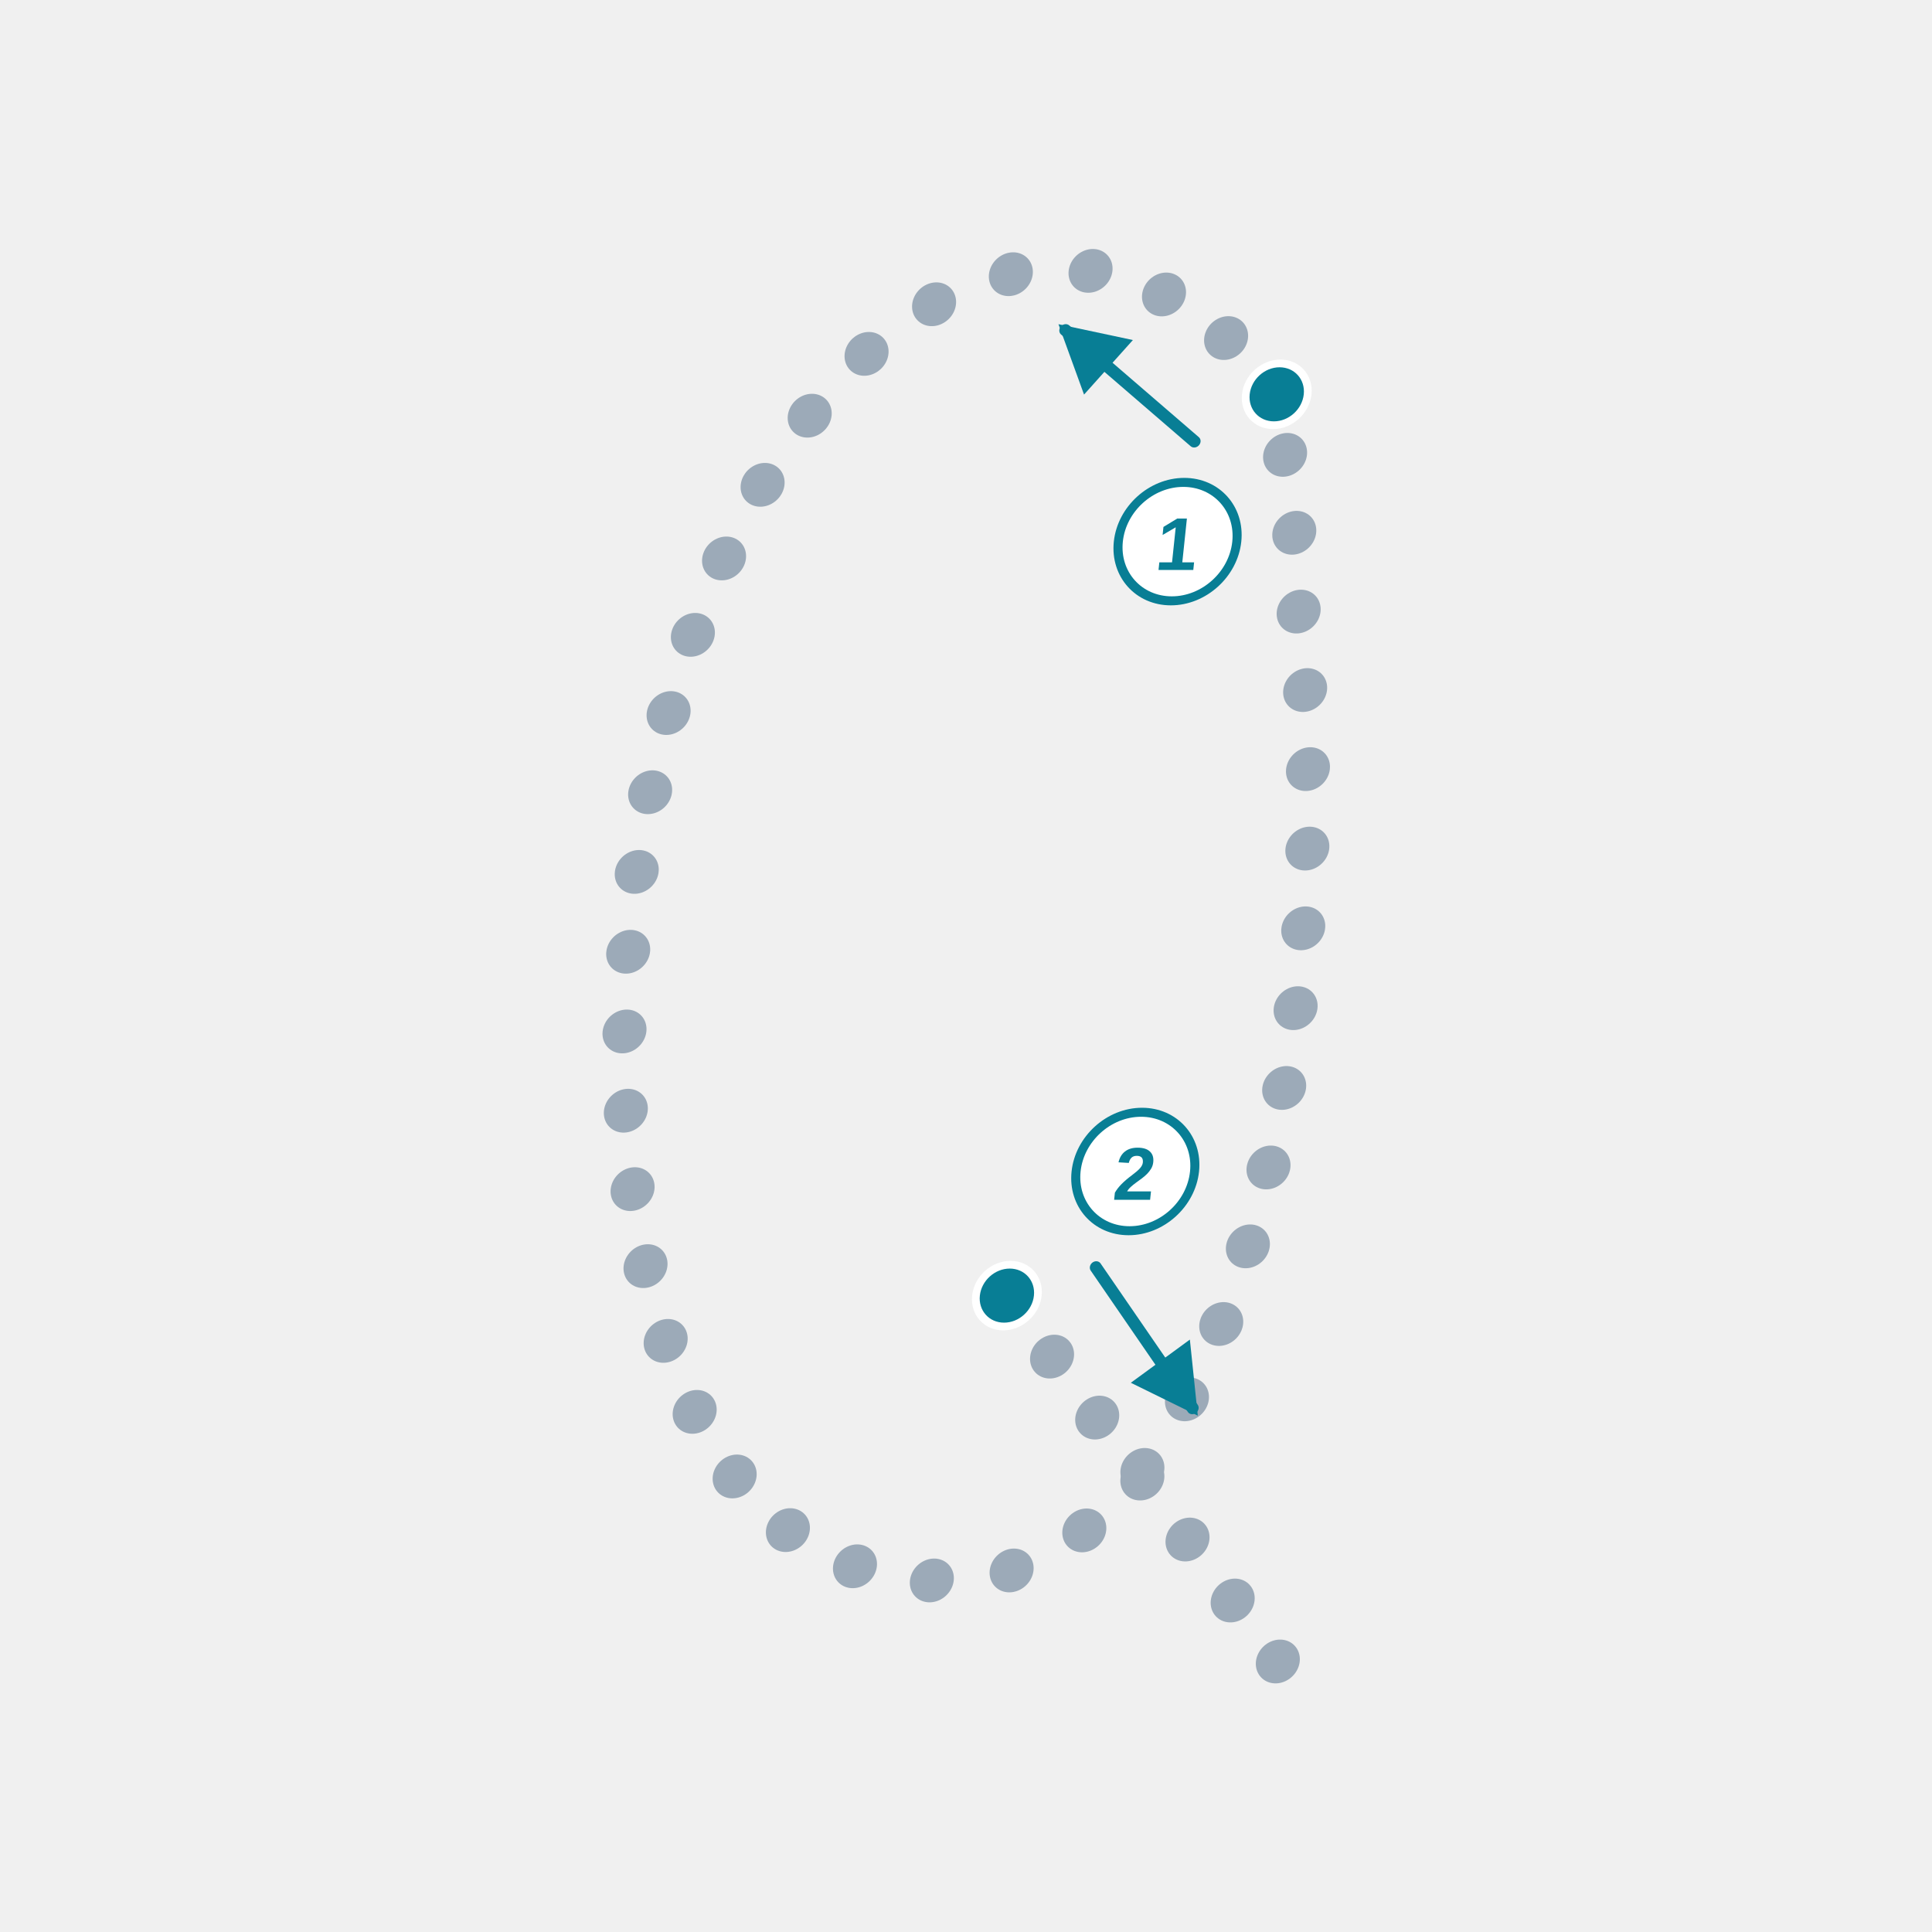
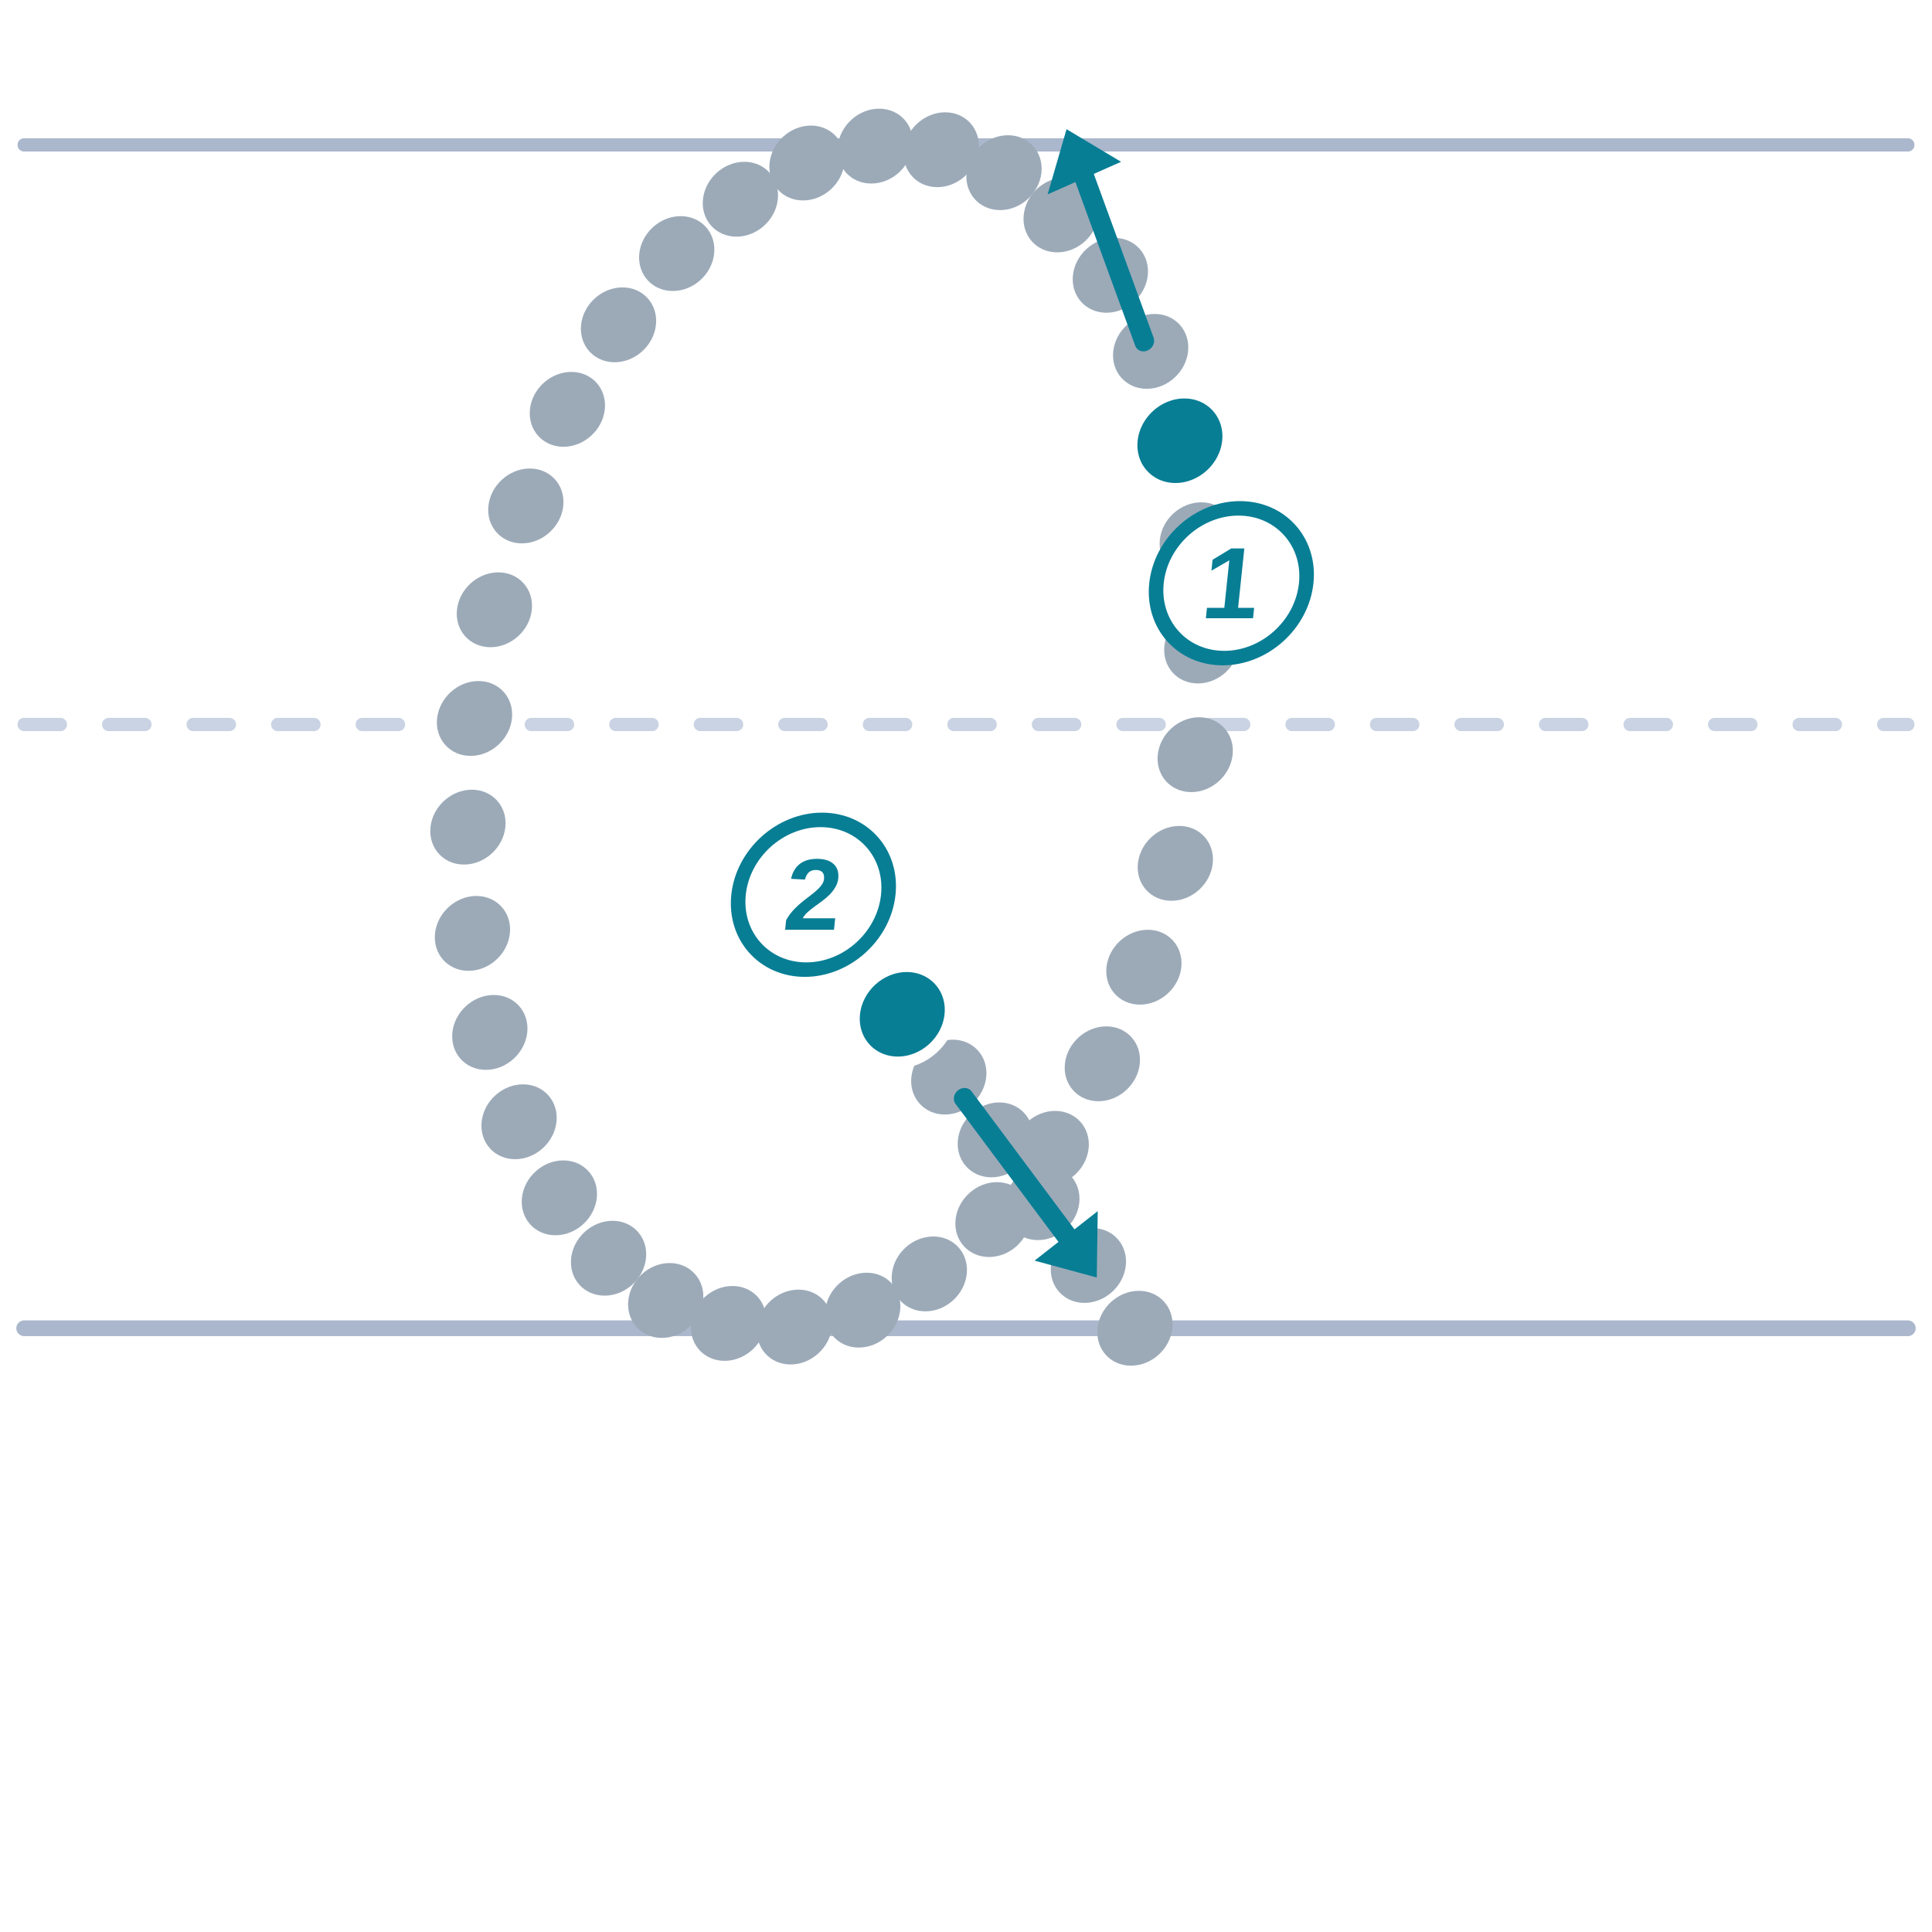
- <svg xmlns="http://www.w3.org/2000/svg" width="1600" height="1600" viewBox="0 0 1600 1600" role="img" aria-label="Q Uppercase With_Instructions">
-   <g transform="translate(6.6667 -146.8817) scale(2.132616)">
-     <g transform="translate(70 0) skewX(-6)">
-       <path d="M446 222 C365 127 261 176 227 324 C196 465 234 672 354 682 C478 698 499 465 462 300 C458 263 449 238 446 222" fill="none" stroke="#9CAAB8" stroke-width="17" stroke-dasharray="0.01 31" stroke-linecap="round" stroke-linejoin="round" />
-       <path d="M378 572 L504 721" fill="none" stroke="#9CAAB8" stroke-width="17" stroke-dasharray="0.01 31" stroke-linecap="round" stroke-linejoin="round" />
-       <defs>
-         <marker id="arr" markerWidth="7" markerHeight="7" refX="5.2" refY="3" orient="auto" markerUnits="strokeWidth">
-           <path d="M0 0 L6 3 L0 6 Z" fill="#087E95" />
-         </marker>
-       </defs>
-       <circle cx="446" cy="222" r="12" fill="#087E95" stroke="white" stroke-width="3" />
-       <path d="M 416.1 240.4 L 361.2 197.0" fill="none" stroke="#087E95" stroke-width="4.5" stroke-linecap="round" marker-end="url(#arr)" />
-       <circle cx="413.5" cy="279.2" r="23" fill="white" stroke="#087E95" stroke-width="3.5" />
-       <text x="413.5" y="290.2" text-anchor="middle" fill="#087E95" font-family="Arial,sans-serif" font-size="29" font-weight="700">1</text>
-       <circle cx="378" cy="572" r="12" fill="#087E95" stroke="white" stroke-width="3" />
-       <path d="M 411.3 560.9 L 454.8 615.8" fill="none" stroke="#087E95" stroke-width="4.5" stroke-linecap="round" marker-end="url(#arr)" />
-       <circle cx="422.8" cy="523.8" r="23" fill="white" stroke="#087E95" stroke-width="3.5" />
-       <text x="422.8" y="534.8" text-anchor="middle" fill="#087E95" font-family="Arial,sans-serif" font-size="29" font-weight="700">2</text>
-     </g>
+ <svg xmlns="http://www.w3.org/2000/svg" viewBox="-30 -10 160 160" width="1600" height="1600" role="img" aria-label="Q NSW Foundation Style tracing card">
+   <rect x="-30" y="-10" width="160" height="160" fill="#fff" />
+   <g stroke-linecap="round">
+     <line x1="-28" y1="2" x2="128" y2="2" stroke="#AAB7CC" stroke-width="1.1" />
+     <line x1="-28" y1="50" x2="128" y2="50" stroke="#C9D3E3" stroke-width="1.1" stroke-dasharray="3 4" />
+     <line x1="-28" y1="100" x2="128" y2="100" stroke="#AAB7CC" stroke-width="1.3" />
+   </g>
+   <g transform="translate(10.5 0) skewX(-6)">
+     <circle cx="60" cy="26.5" r="3.1" fill="#9CAAB8" />
+     <circle cx="56.8" cy="19.1" r="3.1" fill="#9CAAB8" />
+     <circle cx="52.8" cy="12.8" r="3.1" fill="#9CAAB8" />
+     <circle cx="48.2" cy="7.8" r="3.1" fill="#9CAAB8" />
+     <circle cx="43.1" cy="4.3" r="3.1" fill="#9CAAB8" />
+     <circle cx="37.7" cy="2.4" r="3.1" fill="#9CAAB8" />
+     <circle cx="32.2" cy="2.1" r="3.1" fill="#9CAAB8" />
+     <circle cx="26.7" cy="3.5" r="3.1" fill="#9CAAB8" />
+     <circle cx="21.5" cy="6.5" r="3.1" fill="#9CAAB8" />
+     <circle cx="16.7" cy="11" r="3.1" fill="#9CAAB8" />
+     <circle cx="12.5" cy="16.9" r="3.1" fill="#9CAAB8" />
+     <circle cx="9" cy="23.9" r="3.1" fill="#9CAAB8" />
+     <circle cx="6.4" cy="31.9" r="3.1" fill="#9CAAB8" />
+     <circle cx="4.7" cy="40.5" r="3.1" fill="#9CAAB8" />
+     <circle cx="4" cy="49.5" r="3.1" fill="#9CAAB8" />
+     <circle cx="4.4" cy="58.5" r="3.1" fill="#9CAAB8" />
+     <circle cx="5.7" cy="67.3" r="3.1" fill="#9CAAB8" />
+     <circle cx="8" cy="75.5" r="3.1" fill="#9CAAB8" />
+     <circle cx="11.2" cy="82.9" r="3.1" fill="#9CAAB8" />
+     <circle cx="15.2" cy="89.2" r="3.1" fill="#9CAAB8" />
+     <circle cx="19.8" cy="94.2" r="3.1" fill="#9CAAB8" />
+     <circle cx="24.9" cy="97.7" r="3.1" fill="#9CAAB8" />
+     <circle cx="30.3" cy="99.6" r="3.1" fill="#9CAAB8" />
+     <circle cx="35.8" cy="99.9" r="3.1" fill="#9CAAB8" />
+     <circle cx="41.3" cy="98.5" r="3.1" fill="#9CAAB8" />
+     <circle cx="46.5" cy="95.5" r="3.1" fill="#9CAAB8" />
+     <circle cx="51.3" cy="91" r="3.1" fill="#9CAAB8" />
+     <circle cx="55.5" cy="85.1" r="3.1" fill="#9CAAB8" />
+     <circle cx="59" cy="78.1" r="3.1" fill="#9CAAB8" />
+     <circle cx="61.6" cy="70.1" r="3.1" fill="#9CAAB8" />
+     <circle cx="63.3" cy="61.5" r="3.1" fill="#9CAAB8" />
+     <circle cx="64" cy="52.5" r="3.1" fill="#9CAAB8" />
+     <circle cx="63.6" cy="43.5" r="3.1" fill="#9CAAB8" />
+     <circle cx="62.3" cy="34.7" r="3.1" fill="#9CAAB8" />
+     <circle cx="42" cy="74" r="3.1" fill="#9CAAB8" />
+     <circle cx="46.4" cy="79.2" r="3.1" fill="#9CAAB8" />
+     <circle cx="50.8" cy="84.4" r="3.1" fill="#9CAAB8" />
+     <circle cx="55.2" cy="89.6" r="3.1" fill="#9CAAB8" />
+     <circle cx="59.6" cy="94.8" r="3.1" fill="#9CAAB8" />
+     <circle cx="64" cy="100" r="3.1" fill="#9CAAB8" />
+     <line x1="56.2" y1="18.3" x2="49.8" y2="4.7" stroke="#087E95" stroke-width="1.6" stroke-linecap="round" />
+     <path d="M47.9 0.7 L52.7 3.4 L46.9 6.1 Z" fill="#087E95" />
+     <circle cx="65.5" cy="38.3" r="6.2" fill="#fff" stroke="#087E95" stroke-width="1.2" />
+     <text x="65.5" y="41.2" text-anchor="middle" font-family="Arial, Helvetica, sans-serif" font-size="8.4" font-weight="700" fill="#087E95">1</text>
+     <circle cx="60" cy="26.5" r="4" fill="#087E95" stroke="#fff" stroke-width="1" />
+     <line x1="47.8" y1="80.9" x2="57.5" y2="92.3" stroke="#087E95" stroke-width="1.6" stroke-linecap="round" />
+     <path d="M60.4 95.8 L55.1 94.4 L59.9 90.3 Z" fill="#087E95" />
+     <circle cx="33.6" cy="64.1" r="6.2" fill="#fff" stroke="#087E95" stroke-width="1.2" />
+     <text x="33.6" y="67" text-anchor="middle" font-family="Arial, Helvetica, sans-serif" font-size="8.4" font-weight="700" fill="#087E95">2</text>
+     <circle cx="42" cy="74" r="4" fill="#087E95" stroke="#fff" stroke-width="1" />
  </g>
</svg>
